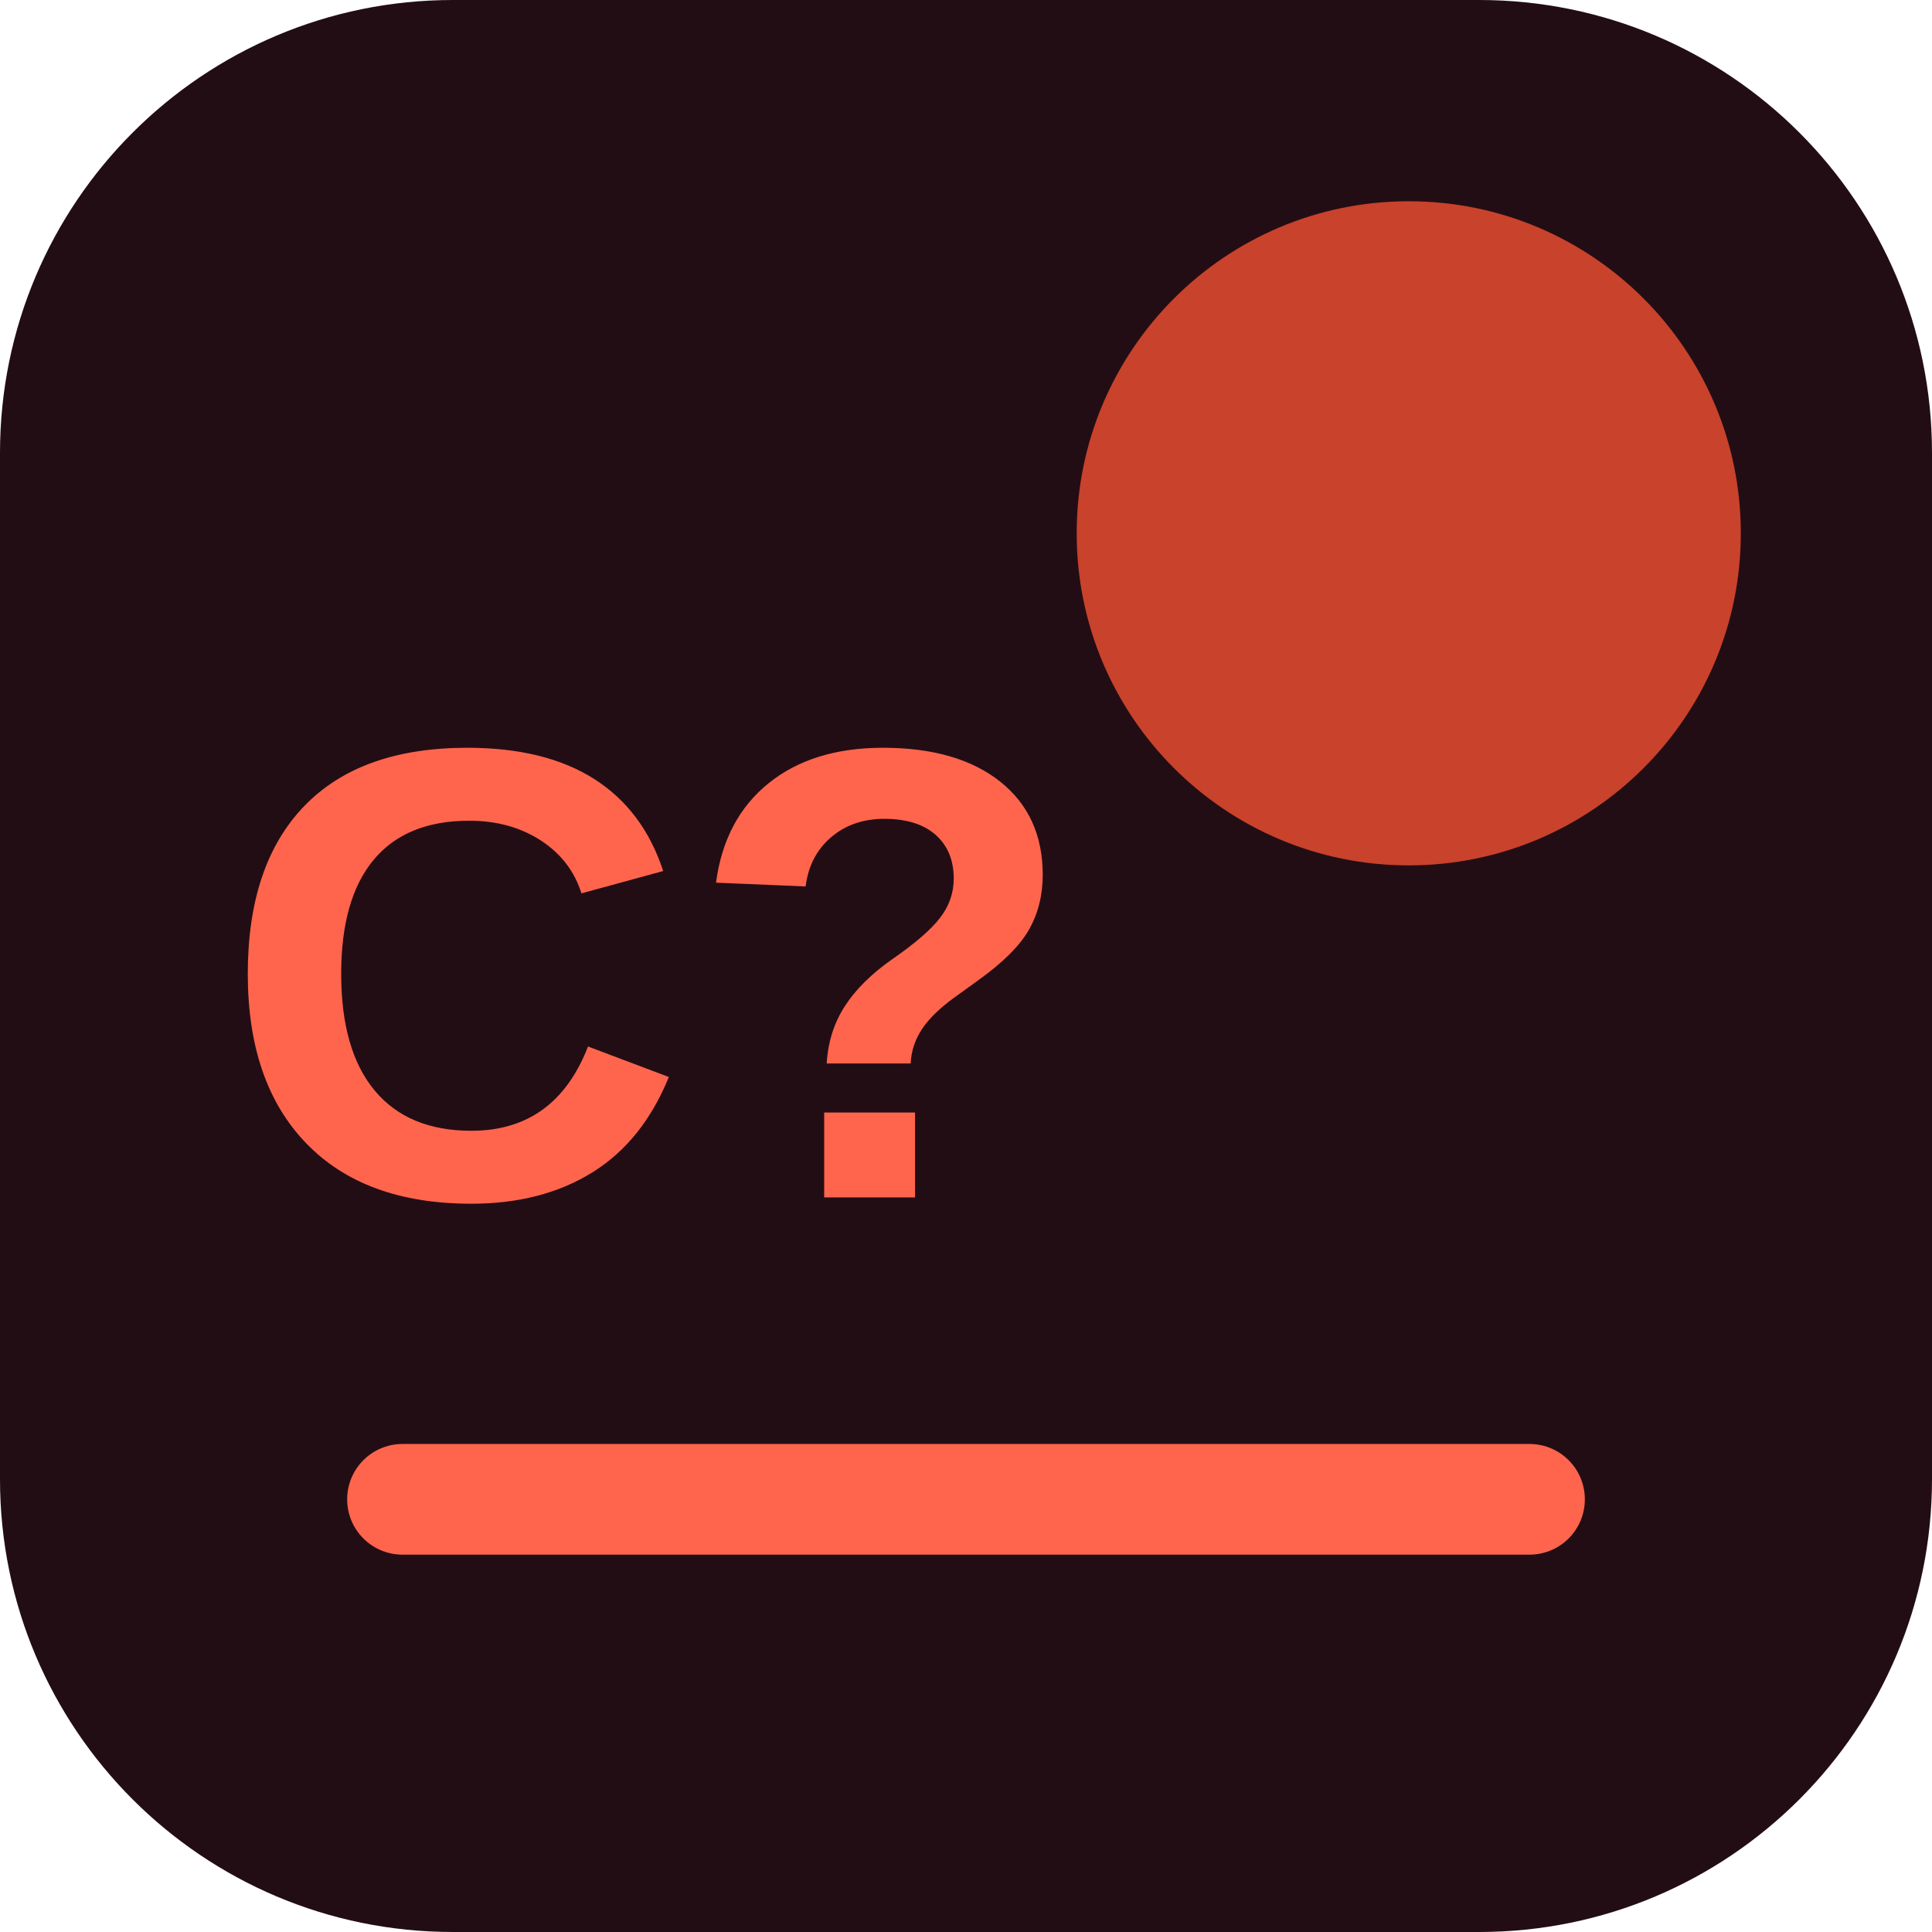
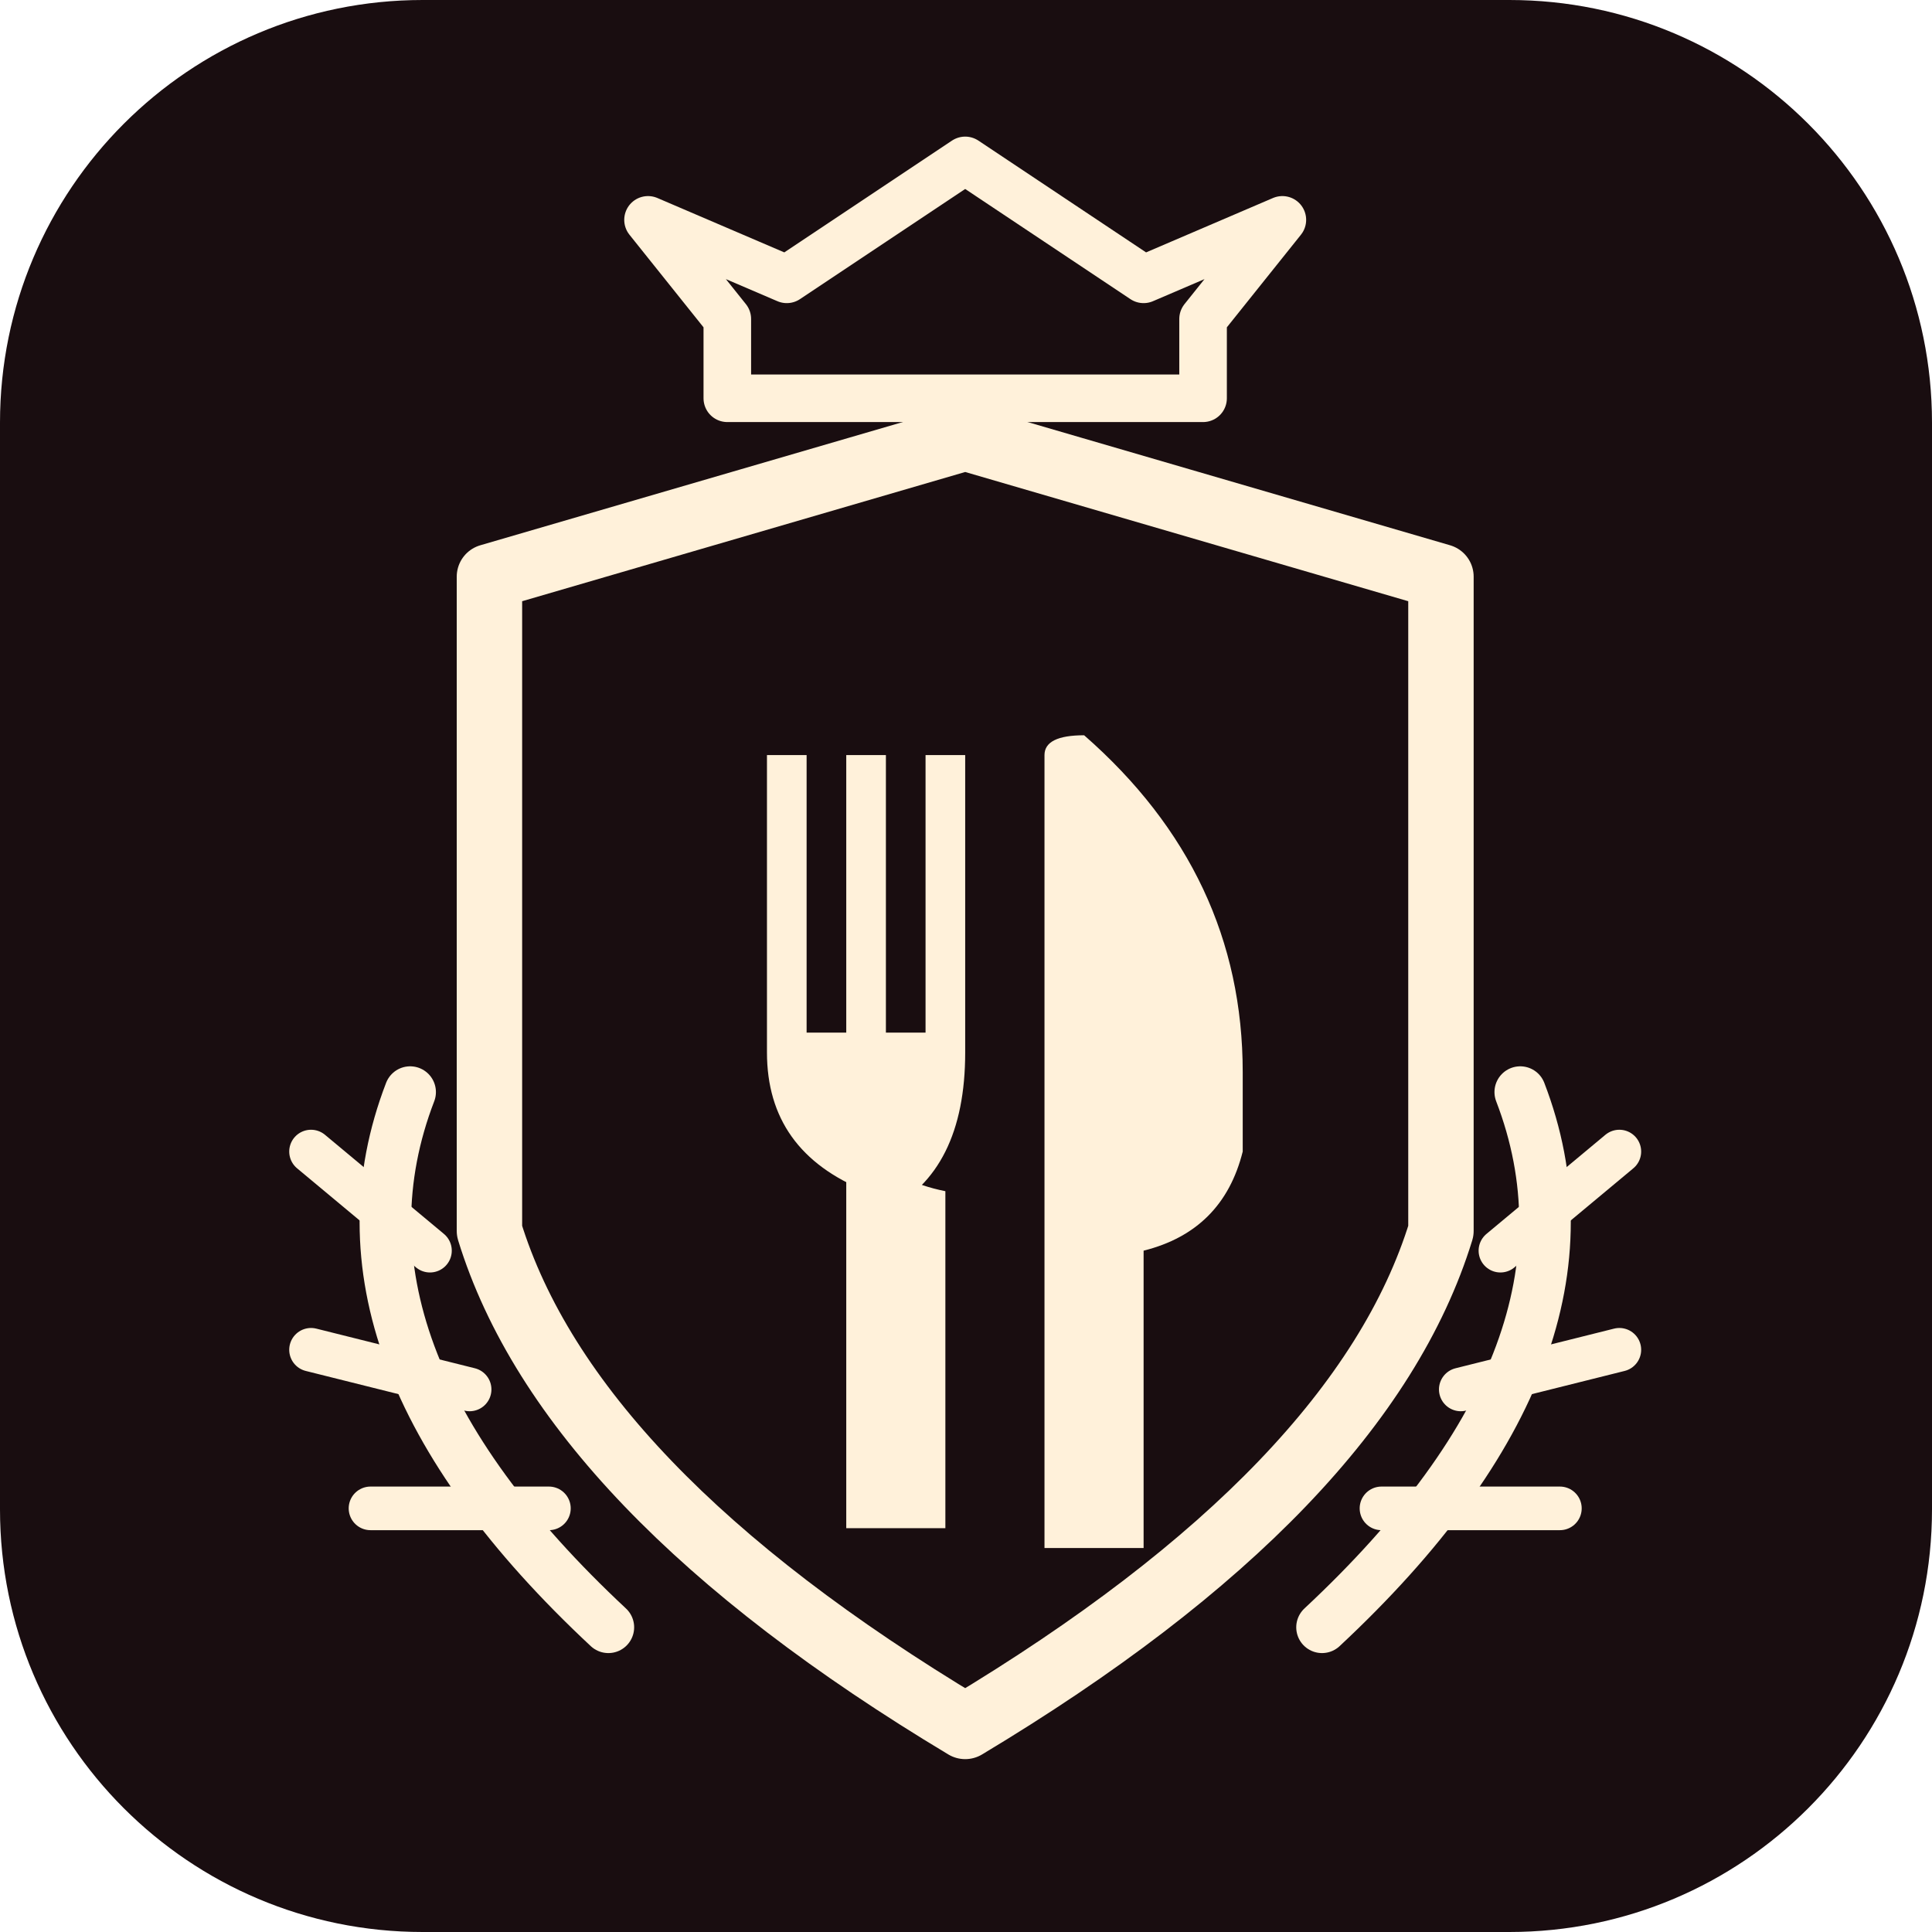
- <svg xmlns="http://www.w3.org/2000/svg" viewBox="0 0 192 192">
-   <rect width="192" height="192" rx="45" fill="#230D15" />
-   <circle cx="140" cy="53" r="33" fill="#C9422B" />
-   <text x="22" y="119" font-family="Arial,sans-serif" font-size="64" font-weight="900" fill="#FF654D">C?</text>
-   <path d="M40 149h112" stroke="#FF654D" stroke-width="11" stroke-linecap="round" />
+ <svg xmlns="http://www.w3.org/2000/svg" viewBox="0 0 192 192" role="img" aria-label="Combina?">
+   <rect width="192" height="192" rx="42" fill="#190D10" />
+   <g transform="translate(25 12) scale(1.97)" fill="none" stroke="#FFF1DA" stroke-width="3.3" stroke-linecap="round" stroke-linejoin="round">
+     <path d="M12 23 36 16 60 23v33Q56 69 36 81 16 69 12 56Z" />
+     <path d="M24 10 20 5 27 8 36 2 45 8 52 5 48 10v4H24Z" stroke-width="2.4" />
+     <path d="M8 49Q3 62 18 76M64 49Q69 62 54 76" stroke-width="2.6" />
+     <path d="M9 57 3 52M11 64 3 62M15 70 6 70M63 57l6-5M61 64l8-2M57 70l9 0" stroke-width="2.2" />
+   </g>
+   <g transform="translate(25 12) scale(1.97)" fill="#FFF1DA">
+     <g transform="translate(5 0)">
+       <path d="M25 32v16q0 5 5 6v17h-4V54q-5-2-5-7V32h2v14h2V32h2v14h2V32h2v15q0 6-4 8v16h-2Z" />
+     </g>
+     <g transform="translate(-5 0)">
+       <path d="M47 31Q55 38 55 48V52Q54 56 50 57V72h-5V32Q45 31 47 31Z" />
+     </g>
+   </g>
</svg>
